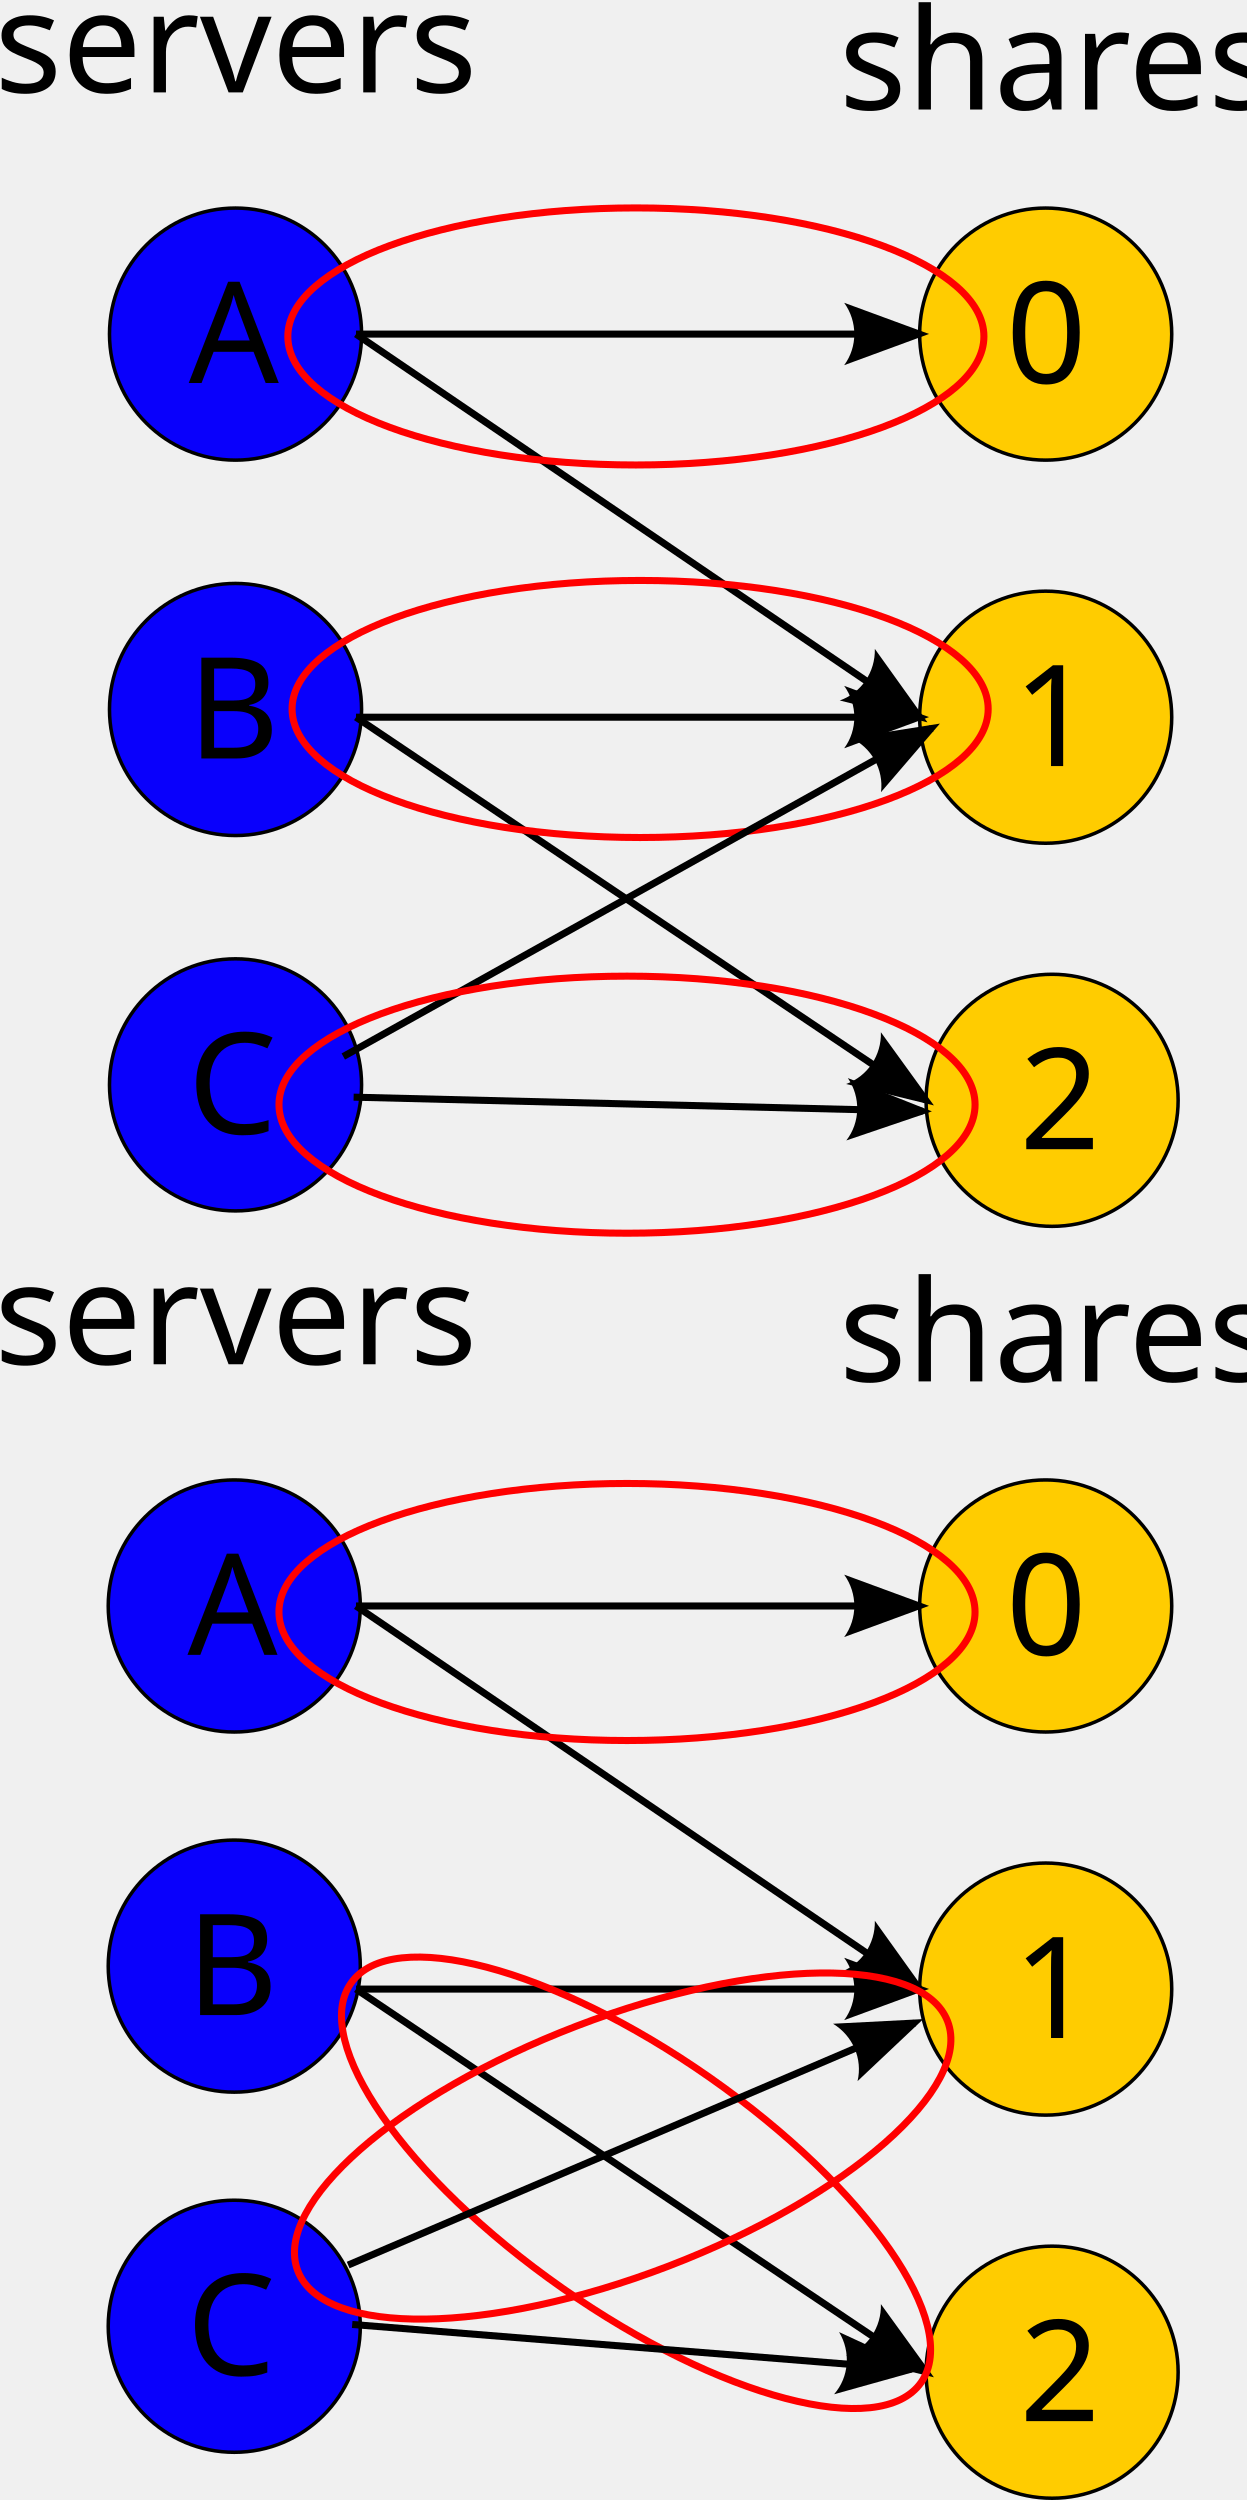
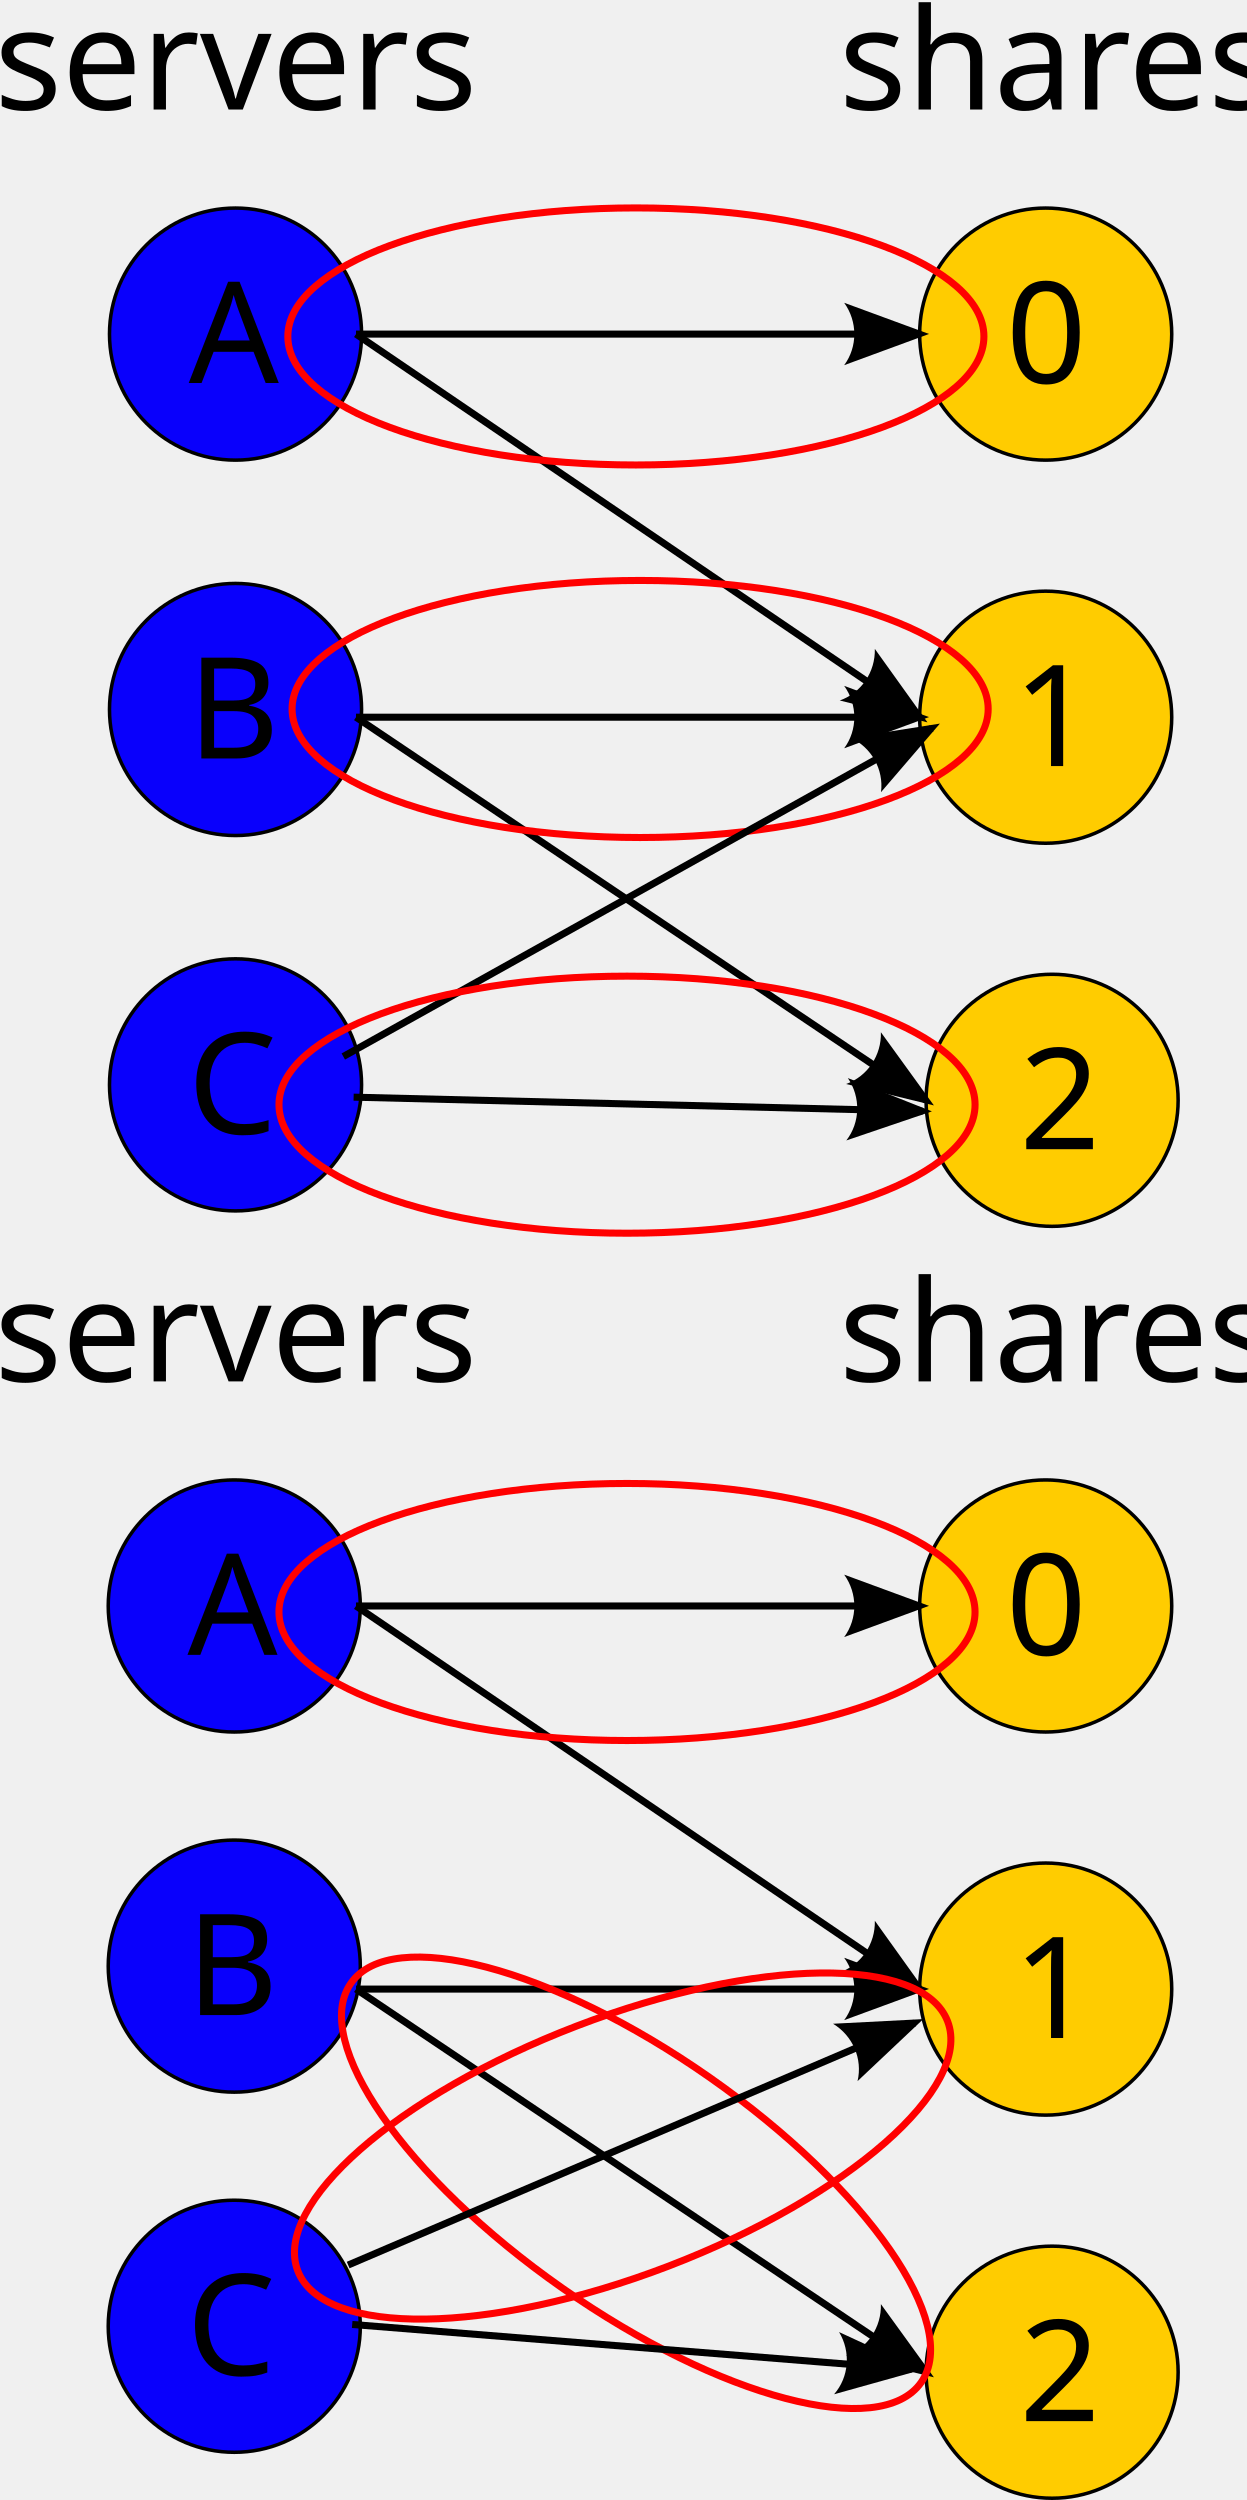
<svg xmlns="http://www.w3.org/2000/svg" width="176.643" height="354.19" id="svg5027" version="1.1">
  <defs id="defs5029">
    <marker orient="auto" refY="0" refX="0" id="Arrow2Lend" style="overflow:visible">
      <path id="path4141" style="fill-rule:evenodd;stroke-width:0.625;stroke-linejoin:round" d="M 8.719,4.034 -2.207,0.016 8.719,-4.002 c -1.745,2.372 -1.735,5.617 -6e-7,8.035 z" transform="matrix(-1.1,0,0,-1.1,-1.1,0)" />
    </marker>
    <marker style="overflow:visible" id="DistanceEnd" refX="0" refY="0" orient="auto">
      <g id="g2301">
        <path style="fill:none;stroke:#ffffff;stroke-width:1.15;stroke-linecap:square" d="M 0,0 -2,0" id="path2316" />
        <path style="fill:#000000;fill-rule:evenodd;stroke:none" d="M 0,0 -13,4 -9,0 -13,-4 0,0 Z" id="path2312" />
        <path style="fill:none;stroke:#000000;stroke-width:1;stroke-linecap:square" d="M 0,-4 0,40" id="path2314" />
      </g>
    </marker>
    <marker orient="auto" refY="0" refX="0" id="Arrow1Lend" style="overflow:visible">
      <path id="path4123" d="M 0,0 5,-5 -12.5,0 5,5 0,0 Z" style="fill-rule:evenodd;stroke:#000000;stroke-width:1pt" transform="matrix(-0.8,0,0,-0.8,-10,0)" />
    </marker>
    <marker orient="auto" refY="0" refX="0" id="marker5066" style="overflow:visible">
      <path id="path5068" d="M 0,0 5,-5 -12.5,0 5,5 0,0 Z" style="fill-rule:evenodd;stroke:#000000;stroke-width:1pt" transform="matrix(-0.8,0,0,-0.8,-10,0)" />
    </marker>
    <marker orient="auto" refY="0" refX="0" id="Arrow2Lend-0" style="overflow:visible">
      <path id="path4141-5" style="fill-rule:evenodd;stroke-width:0.625;stroke-linejoin:round" d="M 8.719,4.034 -2.207,0.016 8.719,-4.002 c -1.745,2.372 -1.735,5.617 -6e-7,8.035 z" transform="matrix(-1.1,0,0,-1.1,-1.1,0)" />
    </marker>
    <marker orient="auto" refY="0" refX="0" id="Arrow2Lend-5" style="overflow:visible">
      <path id="path4141-3" style="fill-rule:evenodd;stroke-width:0.625;stroke-linejoin:round" d="M 8.719,4.034 -2.207,0.016 8.719,-4.002 c -1.745,2.372 -1.735,5.617 -6e-7,8.035 z" transform="matrix(-1.1,0,0,-1.1,-1.1,0)" />
    </marker>
    <marker orient="auto" refY="0" refX="0" id="Arrow2Lend-7" style="overflow:visible">
      <path id="path4141-9" style="fill-rule:evenodd;stroke-width:0.625;stroke-linejoin:round" d="M 8.719,4.034 -2.207,0.016 8.719,-4.002 c -1.745,2.372 -1.735,5.617 -6e-7,8.035 z" transform="matrix(-1.1,0,0,-1.1,-1.1,0)" />
    </marker>
    <marker orient="auto" refY="0" refX="0" id="Arrow2Lend-9" style="overflow:visible">
      <path id="path4141-0" style="fill-rule:evenodd;stroke-width:0.625;stroke-linejoin:round" d="M 8.719,4.034 -2.207,0.016 8.719,-4.002 c -1.745,2.372 -1.735,5.617 -6e-7,8.035 z" transform="matrix(-1.1,0,0,-1.1,-1.1,0)" />
    </marker>
    <marker orient="auto" refY="0" refX="0" id="Arrow2Lend-3" style="overflow:visible">
      <path id="path4141-95" style="fill-rule:evenodd;stroke-width:0.625;stroke-linejoin:round" d="M 8.719,4.034 -2.207,0.016 8.719,-4.002 c -1.745,2.372 -1.735,5.617 -6e-7,8.035 z" transform="matrix(-1.1,0,0,-1.1,-1.1,0)" />
    </marker>
    <marker orient="auto" refY="0" refX="0" id="Arrow2Lend-96" style="overflow:visible">
      <path id="path4141-6" style="fill-rule:evenodd;stroke-width:0.625;stroke-linejoin:round" d="M 8.719,4.034 -2.207,0.016 8.719,-4.002 c -1.745,2.372 -1.735,5.617 -6e-7,8.035 z" transform="matrix(-1.1,0,0,-1.1,-1.1,0)" />
    </marker>
    <marker orient="auto" refY="0" refX="0" id="Arrow2Lend-96-2" style="overflow:visible">
      <path id="path4141-6-4" style="fill-rule:evenodd;stroke-width:0.625;stroke-linejoin:round" d="M 8.719,4.034 -2.207,0.016 8.719,-4.002 c -1.745,2.372 -1.735,5.617 -6e-7,8.035 z" transform="matrix(-1.1,0,0,-1.1,-1.1,0)" />
    </marker>
    <marker orient="auto" refY="0" refX="0" id="Arrow2Lend-96-4" style="overflow:visible">
      <path id="path4141-6-0" style="fill-rule:evenodd;stroke-width:0.625;stroke-linejoin:round" d="M 8.719,4.034 -2.207,0.016 8.719,-4.002 c -1.745,2.372 -1.735,5.617 -6e-7,8.035 z" transform="matrix(-1.1,0,0,-1.1,-1.1,0)" />
    </marker>
    <marker orient="auto" refY="0" refX="0" id="Arrow2Lend-97" style="overflow:visible">
      <path id="path4141-97" style="fill-rule:evenodd;stroke-width:0.625;stroke-linejoin:round" d="M 8.719,4.034 -2.207,0.016 8.719,-4.002 c -1.745,2.372 -1.735,5.617 -6e-7,8.035 z" transform="matrix(-1.1,0,0,-1.1,-1.1,0)" />
    </marker>
    <marker orient="auto" refY="0" refX="0" id="marker4356" style="overflow:visible">
      <path id="path4358" style="fill-rule:evenodd;stroke-width:0.625;stroke-linejoin:round" d="M 8.719,4.034 -2.207,0.016 8.719,-4.002 c -1.745,2.372 -1.735,5.617 -6e-7,8.035 z" transform="matrix(-1.1,0,0,-1.1,-1.1,0)" />
    </marker>
    <marker orient="auto" refY="0" refX="0" id="marker4360" style="overflow:visible">
      <path id="path4362" style="fill-rule:evenodd;stroke-width:0.625;stroke-linejoin:round" d="M 8.719,4.034 -2.207,0.016 8.719,-4.002 c -1.745,2.372 -1.735,5.617 -6e-7,8.035 z" transform="matrix(-1.1,0,0,-1.1,-1.1,0)" />
    </marker>
    <marker orient="auto" refY="0" refX="0" id="Arrow2Lend-1" style="overflow:visible">
      <path id="path4141-1" style="fill-rule:evenodd;stroke-width:0.625;stroke-linejoin:round" d="M 8.719,4.034 -2.207,0.016 8.719,-4.002 c -1.745,2.372 -1.735,5.617 -6e-7,8.035 z" transform="matrix(-1.1,0,0,-1.1,-1.1,0)" />
    </marker>
    <marker orient="auto" refY="0" refX="0" id="Arrow2Lend-96-29" style="overflow:visible">
      <path id="path4141-6-41" style="fill-rule:evenodd;stroke-width:0.625;stroke-linejoin:round" d="M 8.719,4.034 -2.207,0.016 8.719,-4.002 c -1.745,2.372 -1.735,5.617 -6e-7,8.035 z" transform="matrix(-1.1,0,0,-1.1,-1.1,0)" />
    </marker>
    <marker orient="auto" refY="0" refX="0" id="Arrow2Lend-6" style="overflow:visible">
      <path id="path4141-50" style="fill-rule:evenodd;stroke-width:0.625;stroke-linejoin:round" d="M 8.719,4.034 -2.207,0.016 8.719,-4.002 c -1.745,2.372 -1.735,5.617 -6e-7,8.035 z" transform="matrix(-1.1,0,0,-1.1,-1.1,0)" />
    </marker>
    <marker orient="auto" refY="0" refX="0" id="marker3891" style="overflow:visible">
      <path id="path3893" style="fill-rule:evenodd;stroke-width:0.625;stroke-linejoin:round" d="M 8.719,4.034 -2.207,0.016 8.719,-4.002 c -1.745,2.372 -1.735,5.617 -6e-7,8.035 z" transform="matrix(-1.1,0,0,-1.1,-1.1,0)" />
    </marker>
    <marker orient="auto" refY="0" refX="0" id="Arrow2Lend-1-2" style="overflow:visible">
      <path id="path4141-1-1" style="fill-rule:evenodd;stroke-width:0.625;stroke-linejoin:round" d="M 8.719,4.034 -2.207,0.016 8.719,-4.002 c -1.745,2.372 -1.735,5.617 -6e-7,8.035 z" transform="matrix(-1.1,0,0,-1.1,-1.1,0)" />
    </marker>
    <marker orient="auto" refY="0" refX="0" id="Arrow2Lend-96-29-0" style="overflow:visible">
      <path id="path4141-6-41-4" style="fill-rule:evenodd;stroke-width:0.625;stroke-linejoin:round" d="M 8.719,4.034 -2.207,0.016 8.719,-4.002 c -1.745,2.372 -1.735,5.617 -6e-7,8.035 z" transform="matrix(-1.1,0,0,-1.1,-1.1,0)" />
    </marker>
    <marker orient="auto" refY="0" refX="0" id="Arrow2Lend-6-3" style="overflow:visible">
      <path id="path4141-50-6" style="fill-rule:evenodd;stroke-width:0.625;stroke-linejoin:round" d="M 8.719,4.034 -2.207,0.016 8.719,-4.002 c -1.745,2.372 -1.735,5.617 -6e-7,8.035 z" transform="matrix(-1.1,0,0,-1.1,-1.1,0)" />
    </marker>
    <marker orient="auto" refY="0" refX="0" id="marker4579" style="overflow:visible">
      <path id="path4581" style="fill-rule:evenodd;stroke-width:0.625;stroke-linejoin:round" d="M 8.719,4.034 -2.207,0.016 8.719,-4.002 c -1.745,2.372 -1.735,5.617 -6e-7,8.035 z" transform="matrix(-1.1,0,0,-1.1,-1.1,0)" />
    </marker>
    <marker orient="auto" refY="0" refX="0" id="Arrow2Lend-1-2-4" style="overflow:visible">
      <path id="path4141-1-1-2" style="fill-rule:evenodd;stroke-width:0.625;stroke-linejoin:round" d="M 8.719,4.034 -2.207,0.016 8.719,-4.002 c -1.745,2.372 -1.735,5.617 -6e-7,8.035 z" transform="matrix(-1.1,0,0,-1.1,-1.1,0)" />
    </marker>
    <marker orient="auto" refY="0" refX="0" id="Arrow2Lend-96-29-4" style="overflow:visible">
      <path id="path4141-6-41-3" style="fill-rule:evenodd;stroke-width:0.625;stroke-linejoin:round" d="M 8.719,4.034 -2.207,0.016 8.719,-4.002 c -1.745,2.372 -1.735,5.617 -6e-7,8.035 z" transform="matrix(-1.1,0,0,-1.1,-1.1,0)" />
    </marker>
    <marker orient="auto" refY="0" refX="0" id="Arrow2Lend-6-2" style="overflow:visible">
      <path id="path4141-50-5" style="fill-rule:evenodd;stroke-width:0.625;stroke-linejoin:round" d="M 8.719,4.034 -2.207,0.016 8.719,-4.002 c -1.745,2.372 -1.735,5.617 -6e-7,8.035 z" transform="matrix(-1.1,0,0,-1.1,-1.1,0)" />
    </marker>
    <marker orient="auto" refY="0" refX="0" id="marker4579-9" style="overflow:visible">
      <path id="path4581-7" style="fill-rule:evenodd;stroke-width:0.625;stroke-linejoin:round" d="M 8.719,4.034 -2.207,0.016 8.719,-4.002 c -1.745,2.372 -1.735,5.617 -6e-7,8.035 z" transform="matrix(-1.1,0,0,-1.1,-1.1,0)" />
    </marker>
    <marker orient="auto" refY="0" refX="0" id="Arrow2Lend-1-2-1" style="overflow:visible">
      <path id="path4141-1-1-0" style="fill-rule:evenodd;stroke-width:0.625;stroke-linejoin:round" d="M 8.719,4.034 -2.207,0.016 8.719,-4.002 c -1.745,2.372 -1.735,5.617 -6e-7,8.035 z" transform="matrix(-1.1,0,0,-1.1,-1.1,0)" />
    </marker>
    <marker orient="auto" refY="0" refX="0" id="Arrow2Lend-96-29-7" style="overflow:visible">
      <path id="path4141-6-41-8" style="fill-rule:evenodd;stroke-width:0.625;stroke-linejoin:round" d="M 8.719,4.034 -2.207,0.016 8.719,-4.002 c -1.745,2.372 -1.735,5.617 -6e-7,8.035 z" transform="matrix(-1.1,0,0,-1.1,-1.1,0)" />
    </marker>
    <marker orient="auto" refY="0" refX="0" id="Arrow2Lend-6-1" style="overflow:visible">
      <path id="path4141-50-3" style="fill-rule:evenodd;stroke-width:0.625;stroke-linejoin:round" d="M 8.719,4.034 -2.207,0.016 8.719,-4.002 c -1.745,2.372 -1.735,5.617 -6e-7,8.035 z" transform="matrix(-1.1,0,0,-1.1,-1.1,0)" />
    </marker>
    <marker orient="auto" refY="0" refX="0" id="marker4579-7" style="overflow:visible">
      <path id="path4581-5" style="fill-rule:evenodd;stroke-width:0.625;stroke-linejoin:round" d="M 8.719,4.034 -2.207,0.016 8.719,-4.002 c -1.745,2.372 -1.735,5.617 -6e-7,8.035 z" transform="matrix(-1.1,0,0,-1.1,-1.1,0)" />
    </marker>
    <marker orient="auto" refY="0" refX="0" id="Arrow2Lend-1-2-44" style="overflow:visible">
      <path id="path4141-1-1-09" style="fill-rule:evenodd;stroke-width:0.625;stroke-linejoin:round" d="M 8.719,4.034 -2.207,0.016 8.719,-4.002 c -1.745,2.372 -1.735,5.617 -6e-7,8.035 z" transform="matrix(-1.1,0,0,-1.1,-1.1,0)" />
    </marker>
    <marker orient="auto" refY="0" refX="0" id="Arrow2Lend-96-29-9" style="overflow:visible">
      <path id="path4141-6-41-9" style="fill-rule:evenodd;stroke-width:0.625;stroke-linejoin:round" d="M 8.719,4.034 -2.207,0.016 8.719,-4.002 c -1.745,2.372 -1.735,5.617 -6e-7,8.035 z" transform="matrix(-1.1,0,0,-1.1,-1.1,0)" />
    </marker>
    <marker orient="auto" refY="0" refX="0" id="Arrow2Lend-6-25" style="overflow:visible">
      <path id="path4141-50-63" style="fill-rule:evenodd;stroke-width:0.625;stroke-linejoin:round" d="M 8.719,4.034 -2.207,0.016 8.719,-4.002 c -1.745,2.372 -1.735,5.617 -6e-7,8.035 z" transform="matrix(-1.1,0,0,-1.1,-1.1,0)" />
    </marker>
    <marker orient="auto" refY="0" refX="0" id="marker4579-3" style="overflow:visible">
      <path id="path4581-70" style="fill-rule:evenodd;stroke-width:0.625;stroke-linejoin:round" d="M 8.719,4.034 -2.207,0.016 8.719,-4.002 c -1.745,2.372 -1.735,5.617 -6e-7,8.035 z" transform="matrix(-1.1,0,0,-1.1,-1.1,0)" />
    </marker>
    <marker orient="auto" refY="0" refX="0" id="Arrow2Lend-1-2-13" style="overflow:visible">
      <path id="path4141-1-1-5" style="fill-rule:evenodd;stroke-width:0.625;stroke-linejoin:round" d="M 8.719,4.034 -2.207,0.016 8.719,-4.002 c -1.745,2.372 -1.735,5.617 -6e-7,8.035 z" transform="matrix(-1.1,0,0,-1.1,-1.1,0)" />
    </marker>
    <marker orient="auto" refY="0" refX="0" id="Arrow2Lend-96-29-9-2" style="overflow:visible">
      <path id="path4141-6-41-9-0" style="fill-rule:evenodd;stroke-width:0.625;stroke-linejoin:round" d="M 8.719,4.034 -2.207,0.016 8.719,-4.002 c -1.745,2.372 -1.735,5.617 -6e-7,8.035 z" transform="matrix(-1.1,0,0,-1.1,-1.1,0)" />
    </marker>
    <marker orient="auto" refY="0" refX="0" id="Arrow2Lend-6-25-9" style="overflow:visible">
      <path id="path4141-50-63-2" style="fill-rule:evenodd;stroke-width:0.625;stroke-linejoin:round" d="M 8.719,4.034 -2.207,0.016 8.719,-4.002 c -1.745,2.372 -1.735,5.617 -6e-7,8.035 z" transform="matrix(-1.1,0,0,-1.1,-1.1,0)" />
    </marker>
    <marker orient="auto" refY="0" refX="0" id="marker4956" style="overflow:visible">
      <path id="path4958" style="fill-rule:evenodd;stroke-width:0.625;stroke-linejoin:round" d="M 8.719,4.034 -2.207,0.016 8.719,-4.002 c -1.745,2.372 -1.735,5.617 -6e-7,8.035 z" transform="matrix(-1.1,0,0,-1.1,-1.1,0)" />
    </marker>
    <marker orient="auto" refY="0" refX="0" id="Arrow2Lend-1-2-13-8" style="overflow:visible">
      <path id="path4141-1-1-5-4" style="fill-rule:evenodd;stroke-width:0.625;stroke-linejoin:round" d="M 8.719,4.034 -2.207,0.016 8.719,-4.002 c -1.745,2.372 -1.735,5.617 -6e-7,8.035 z" transform="matrix(-1.1,0,0,-1.1,-1.1,0)" />
    </marker>
  </defs>
  <g id="layer2" transform="translate(211.9986,185.5671)" />
  <g id="layer1" transform="translate(120.0083,-197.1853)">
-     <text xml:space="preserve" style="font-style:normal;font-variant:normal;font-weight:normal;font-stretch:normal;font-size:20px;line-height:125%;font-family:Ubuntu;-inkscape-font-specification:Ubuntu;text-align:start;letter-spacing:0px;word-spacing:0px;writing-mode:lr-tb;text-anchor:start;fill:#000000;fill-opacity:1;stroke:none" x="-120.808" y="390.47" id="text4565-8-2-38">
-       <tspan id="tspan4567-1-1-6" x="-120.808" y="390.47">servers</tspan>
-       <tspan x="-120.808" y="415.47" id="tspan4569-0-9-1" />
+     <text xml:space="preserve" style="font-style:normal;font-variant:normal;font-weight:normal;font-stretch:normal;font-size:20px;line-height:125%;font-family:Ubuntu;-inkscape-font-specification:Ubuntu;text-align:start;letter-spacing:0px;word-spacing:0px;writing-mode:lr-tb;text-anchor:start;fill:#000000;fill-opacity:1;stroke:none" x="-120.808" y="392.9" id="text4565-8-2-38">
+       <tspan id="tspan4567-1-1-6" x="-120.808" y="392.9">servers</tspan>
+       <tspan x="-120.808" y="417.9" id="tspan4569-0-9-1" />
    </text>
    <text xml:space="preserve" style="font-style:normal;font-weight:normal;font-size:20px;line-height:125%;font-family:Sans;letter-spacing:0px;word-spacing:0px;fill:#000000;fill-opacity:1;stroke:none" x="-1.154" y="392.9" id="text4649-2-6-0">
      <tspan id="tspan4651-1-1-94" x="-1.154" y="392.9" style="font-style:normal;font-variant:normal;font-weight:normal;font-stretch:normal;font-size:20px;line-height:125%;font-family:Ubuntu;-inkscape-font-specification:Ubuntu;text-align:start;writing-mode:lr-tb;text-anchor:start">shares</tspan>
    </text>
    <g id="g3458-1-9" transform="translate(-212.9545,-5.722574)">
-       <circle r="17.857" cy="484.713" cx="241.095" id="path2985-4-0-5-98" style="fill:#ffcc00;fill-opacity:1;fill-rule:evenodd;stroke:#000000;stroke-width:0.5px;stroke-linecap:butt;stroke-linejoin:miter;stroke-opacity:1" d="m 258.952,484.713 a 17.857,17.857 0 0 1 -17.857,17.857 17.857,17.857 0 0 1 -17.857,-17.857 17.857,17.857 0 0 1 17.857,-17.857 17.857,17.857 0 0 1 17.857,17.857 z" />
+       <circle r="17.857" cy="484.713" cx="241.095" id="path2985-4-0-5-98" style="fill:#ffcc00;fill-opacity:1;fill-rule:evenodd;stroke:#000000;stroke-width:0.5px;stroke-linecap:butt;stroke-linejoin:miter;stroke-opacity:1" />
      <text id="text3856-09-1-65" y="491.643" x="236.475" style="font-style:normal;font-weight:normal;font-size:20px;line-height:125%;font-family:Sans;letter-spacing:0px;word-spacing:0px;fill:#000000;fill-opacity:1;stroke:none" xml:space="preserve">
        <tspan y="491.643" x="236.475" id="tspan3858-5-1-3" style="font-style:normal;font-variant:normal;font-weight:normal;font-stretch:normal;font-size:20px;line-height:125%;font-family:Ubuntu;-inkscape-font-specification:Ubuntu;text-align:start;writing-mode:lr-tb;text-anchor:start">1</tspan>
      </text>
    </g>
    <g id="g4610-3-8-44" transform="matrix(0.5,0,0,0.5,-128.3964,371.7018)">
-       <circle r="35.714" cy="233.076" cx="192.857" id="path2985-3-0-0-5" style="fill:#0900fc;fill-opacity:1;fill-rule:evenodd;stroke:#000000;stroke-width:1px;stroke-linecap:butt;stroke-linejoin:miter;stroke-opacity:1" transform="translate(-109.702,-25.00713)" d="m 228.571,233.076 a 35.714,35.714 0 0 1 -35.714,35.714 35.714,35.714 0 0 1 -35.714,-35.714 35.714,35.714 0 0 1 35.714,-35.714 35.714,35.714 0 0 1 35.714,35.714 z" />
+       <circle r="35.714" cy="233.076" cx="192.857" id="path2985-3-0-0-5" style="fill:#0900fc;fill-opacity:1;fill-rule:evenodd;stroke:#000000;stroke-width:1px;stroke-linecap:butt;stroke-linejoin:miter;stroke-opacity:1" transform="translate(-109.702,-25.00713)" />
      <text id="text3832-9-1-8" y="221.949" x="69.595" style="font-style:normal;font-weight:normal;font-size:40px;line-height:125%;font-family:Sans;letter-spacing:0px;word-spacing:0px;fill:#000000;fill-opacity:1;stroke:none" xml:space="preserve">
        <tspan y="221.949" x="69.595" id="tspan3834-3-9-21" style="font-style:normal;font-variant:normal;font-weight:normal;font-stretch:normal;font-size:40px;line-height:125%;font-family:Ubuntu;-inkscape-font-specification:Ubuntu;text-align:start;writing-mode:lr-tb;text-anchor:start">B</tspan>
      </text>
    </g>
    <g id="g4593-5-8-2" transform="matrix(0.5,0,0,0.5,-87.23468,376.1895)">
-       <circle r="35.714" cy="233.076" cx="192.857" id="path2985-4-3-1-9-5" style="fill:#ffcc00;fill-opacity:1;fill-rule:evenodd;stroke:#000000;stroke-width:1px;stroke-linecap:butt;stroke-linejoin:miter;stroke-opacity:1" transform="translate(37.89307,-136.0283)" d="m 228.571,233.076 a 35.714,35.714 0 0 1 -35.714,35.714 35.714,35.714 0 0 1 -35.714,-35.714 35.714,35.714 0 0 1 35.714,-35.714 35.714,35.714 0 0 1 35.714,35.714 z" />
+       <circle r="35.714" cy="233.076" cx="192.857" id="path2985-4-3-1-9-5" style="fill:#ffcc00;fill-opacity:1;fill-rule:evenodd;stroke:#000000;stroke-width:1px;stroke-linecap:butt;stroke-linejoin:miter;stroke-opacity:1" transform="translate(37.89307,-136.0283)" />
      <g transform="translate(-142.8149,-435.9946)" id="g3975-1-1-04">
        <text xml:space="preserve" style="font-style:normal;font-weight:normal;font-size:40px;line-height:125%;font-family:Sans;letter-spacing:0px;word-spacing:0px;fill:#000000;fill-opacity:1;stroke:none" x="362.285" y="546.923" id="text3852-0-7-9">
          <tspan id="tspan3854-2-4-4" x="362.285" y="546.923" style="font-style:normal;font-variant:normal;font-weight:normal;font-stretch:normal;font-size:40px;line-height:125%;font-family:Ubuntu;-inkscape-font-specification:Ubuntu;text-align:start;writing-mode:lr-tb;text-anchor:start">0</tspan>
        </text>
      </g>
    </g>
    <g id="g4602-7-7-3-9" transform="matrix(0.5,0,0,0.5,-105.9194,429.6478)">
-       <circle r="35.714" cy="233.076" cx="192.857" id="path2985-4-35-8-8-9" style="fill:#ffcc00;fill-opacity:1;fill-rule:evenodd;stroke:#000000;stroke-width:1px;stroke-linecap:butt;stroke-linejoin:miter;stroke-opacity:1" transform="translate(77.07828,-25.83621)" d="m 228.571,233.076 a 35.714,35.714 0 0 1 -35.714,35.714 35.714,35.714 0 0 1 -35.714,-35.714 35.714,35.714 0 0 1 35.714,-35.714 35.714,35.714 0 0 1 35.714,35.714 z" />
+       <circle r="35.714" cy="233.076" cx="192.857" id="path2985-4-35-8-8-9" style="fill:#ffcc00;fill-opacity:1;fill-rule:evenodd;stroke:#000000;stroke-width:1px;stroke-linecap:butt;stroke-linejoin:miter;stroke-opacity:1" transform="translate(77.07828,-25.83621)" />
      <text id="text3856-0-6-8-9" y="221.1" x="260.695" style="font-style:normal;font-weight:normal;font-size:40px;line-height:125%;font-family:Sans;letter-spacing:0px;word-spacing:0px;fill:#000000;fill-opacity:1;stroke:none" xml:space="preserve">
        <tspan y="221.1" x="260.695" id="tspan3858-9-4-4-9" style="font-style:normal;font-variant:normal;font-weight:normal;font-stretch:normal;font-size:40px;line-height:125%;font-family:Ubuntu;-inkscape-font-specification:Ubuntu;text-align:start;writing-mode:lr-tb;text-anchor:start">2</tspan>
      </text>
    </g>
    <g id="g4584-3-5-7" transform="matrix(0.5,0,0,0.5,-129.5073,376.1895)">
-       <circle r="35.714" cy="233.076" cx="192.857" transform="translate(-107.4802,-136.0283)" id="path2985-45-1-5" style="fill:#0900fc;fill-opacity:1;fill-rule:evenodd;stroke:#000000;stroke-width:1px;stroke-linecap:butt;stroke-linejoin:miter;stroke-opacity:1" d="m 228.571,233.076 a 35.714,35.714 0 0 1 -35.714,35.714 35.714,35.714 0 0 1 -35.714,-35.714 35.714,35.714 0 0 1 35.714,-35.714 35.714,35.714 0 0 1 35.714,35.714 z" />
+       <circle r="35.714" cy="233.076" cx="192.857" transform="translate(-107.4802,-136.0283)" id="path2985-45-1-5" style="fill:#0900fc;fill-opacity:1;fill-rule:evenodd;stroke:#000000;stroke-width:1px;stroke-linecap:butt;stroke-linejoin:miter;stroke-opacity:1" />
      <text id="text3828-9-8-0" y="110.908" x="72.117" style="font-style:normal;font-variant:normal;font-weight:normal;font-stretch:normal;font-size:40px;line-height:125%;font-family:Ubuntu;-inkscape-font-specification:Ubuntu;text-align:start;letter-spacing:0px;word-spacing:0px;writing-mode:lr-tb;text-anchor:start;fill:#000000;fill-opacity:1;stroke:none" xml:space="preserve">
        <tspan y="110.908" x="72.117" id="tspan3830-7-9-8">A</tspan>
      </text>
    </g>
    <path style="fill:none;fill-rule:evenodd;stroke:#000000;stroke-width:1px;stroke-linecap:butt;stroke-linejoin:miter;stroke-opacity:1" d="m 28.14,424.714 0,0" id="path6709" />
    <path style="fill:none;fill-rule:evenodd;stroke:#000000;stroke-width:1px;stroke-linecap:butt;stroke-linejoin:miter;stroke-opacity:1" d="m 28.14,424.714 0,0" id="path6711" />
    <path style="fill:none;fill-rule:evenodd;stroke:#000000;stroke-width:1px;stroke-linecap:butt;stroke-linejoin:miter;stroke-opacity:1;marker-end:url(#Arrow2Lend)" d="m -69.57,424.714 79.853,0" id="path6723" />
    <path style="fill:none;fill-rule:evenodd;stroke:#000000;stroke-width:1px;stroke-linecap:butt;stroke-linejoin:miter;stroke-opacity:1;marker-end:url(#Arrow2Lend)" d="m -69.57,478.991 79.853,-2e-5" id="path6729" />
    <path style="fill:none;fill-rule:evenodd;stroke:#000000;stroke-width:1px;stroke-linecap:butt;stroke-linejoin:miter;stroke-opacity:1;marker-end:url(#Arrow2Lend)" d="m -69.57,424.714 79.853,54.277" id="path6731" />
    <path style="fill:none;fill-rule:evenodd;stroke:#000000;stroke-width:1px;stroke-linecap:butt;stroke-linejoin:miter;stroke-opacity:1;marker-end:url(#Arrow2Lend)" d="M -69.57,478.991 11.191,533.268" id="path6733" />
-     <text xml:space="preserve" style="font-style:normal;font-variant:normal;font-weight:normal;font-stretch:normal;font-size:20px;line-height:125%;font-family:Ubuntu;-inkscape-font-specification:Ubuntu;text-align:start;letter-spacing:0px;word-spacing:0px;writing-mode:lr-tb;text-anchor:start;fill:#000000;fill-opacity:1;stroke:none" x="-120.808" y="210.275" id="text4565-8-2-38-90">
-       <tspan id="tspan4567-1-1-6-3" x="-120.808" y="210.275">servers</tspan>
-       <tspan x="-120.808" y="235.275" id="tspan4569-0-9-1-8" />
+     <text xml:space="preserve" style="font-style:normal;font-variant:normal;font-weight:normal;font-stretch:normal;font-size:20px;line-height:125%;font-family:Ubuntu;-inkscape-font-specification:Ubuntu;text-align:start;letter-spacing:0px;word-spacing:0px;writing-mode:lr-tb;text-anchor:start;fill:#000000;fill-opacity:1;stroke:none" x="-120.808" y="212.705" id="text4565-8-2-38-90">
+       <tspan id="tspan4567-1-1-6-3" x="-120.808" y="212.705">servers</tspan>
+       <tspan x="-120.808" y="237.705" id="tspan4569-0-9-1-8" />
    </text>
    <text xml:space="preserve" style="font-style:normal;font-weight:normal;font-size:20px;line-height:125%;font-family:Sans;letter-spacing:0px;word-spacing:0px;fill:#000000;fill-opacity:1;stroke:none" x="-1.154" y="212.705" id="text4649-2-6-0-1">
      <tspan id="tspan4651-1-1-94-7" x="-1.154" y="212.705" style="font-style:normal;font-variant:normal;font-weight:normal;font-stretch:normal;font-size:20px;line-height:125%;font-family:Ubuntu;-inkscape-font-specification:Ubuntu;text-align:start;writing-mode:lr-tb;text-anchor:start">shares</tspan>
    </text>
    <g id="g3458-1-9-2" transform="translate(-212.9545,-185.9175)">
-       <circle r="17.857" cy="484.713" cx="241.095" id="path2985-4-0-5-98-0" style="fill:#ffcc00;fill-opacity:1;fill-rule:evenodd;stroke:#000000;stroke-width:0.5px;stroke-linecap:butt;stroke-linejoin:miter;stroke-opacity:1" d="m 258.952,484.713 a 17.857,17.857 0 0 1 -17.857,17.857 17.857,17.857 0 0 1 -17.857,-17.857 17.857,17.857 0 0 1 17.857,-17.857 17.857,17.857 0 0 1 17.857,17.857 z" />
+       <circle r="17.857" cy="484.713" cx="241.095" id="path2985-4-0-5-98-0" style="fill:#ffcc00;fill-opacity:1;fill-rule:evenodd;stroke:#000000;stroke-width:0.5px;stroke-linecap:butt;stroke-linejoin:miter;stroke-opacity:1" />
      <text id="text3856-09-1-65-5" y="491.643" x="236.475" style="font-style:normal;font-weight:normal;font-size:20px;line-height:125%;font-family:Sans;letter-spacing:0px;word-spacing:0px;fill:#000000;fill-opacity:1;stroke:none" xml:space="preserve">
        <tspan y="491.643" x="236.475" id="tspan3858-5-1-3-7" style="font-style:normal;font-variant:normal;font-weight:normal;font-stretch:normal;font-size:20px;line-height:125%;font-family:Ubuntu;-inkscape-font-specification:Ubuntu;text-align:start;writing-mode:lr-tb;text-anchor:start">1</tspan>
      </text>
    </g>
    <g id="g4610-3-8-44-4" transform="matrix(0.5,0,0,0.5,-128.2172,193.6674)">
-       <circle r="35.714" cy="233.076" cx="192.857" id="path2985-3-0-0-5-41" style="fill:#0900fc;fill-opacity:1;fill-rule:evenodd;stroke:#000000;stroke-width:1px;stroke-linecap:butt;stroke-linejoin:miter;stroke-opacity:1" transform="translate(-109.702,-25.00713)" d="m 228.571,233.076 a 35.714,35.714 0 0 1 -35.714,35.714 35.714,35.714 0 0 1 -35.714,-35.714 35.714,35.714 0 0 1 35.714,-35.714 35.714,35.714 0 0 1 35.714,35.714 z" />
+       <circle r="35.714" cy="233.076" cx="192.857" id="path2985-3-0-0-5-41" style="fill:#0900fc;fill-opacity:1;fill-rule:evenodd;stroke:#000000;stroke-width:1px;stroke-linecap:butt;stroke-linejoin:miter;stroke-opacity:1" transform="translate(-109.702,-25.00713)" />
      <text id="text3832-9-1-8-3" y="221.949" x="69.595" style="font-style:normal;font-weight:normal;font-size:40px;line-height:125%;font-family:Sans;letter-spacing:0px;word-spacing:0px;fill:#000000;fill-opacity:1;stroke:none" xml:space="preserve">
        <tspan y="221.949" x="69.595" id="tspan3834-3-9-21-5" style="font-style:normal;font-variant:normal;font-weight:normal;font-stretch:normal;font-size:40px;line-height:125%;font-family:Ubuntu;-inkscape-font-specification:Ubuntu;text-align:start;writing-mode:lr-tb;text-anchor:start">B</tspan>
      </text>
    </g>
    <g id="g4593-5-8-2-8" transform="matrix(0.5,0,0,0.5,-87.23468,195.9946)">
-       <circle r="35.714" cy="233.076" cx="192.857" id="path2985-4-3-1-9-5-5" style="fill:#ffcc00;fill-opacity:1;fill-rule:evenodd;stroke:#000000;stroke-width:1px;stroke-linecap:butt;stroke-linejoin:miter;stroke-opacity:1" transform="translate(37.89307,-136.0283)" d="m 228.571,233.076 a 35.714,35.714 0 0 1 -35.714,35.714 35.714,35.714 0 0 1 -35.714,-35.714 35.714,35.714 0 0 1 35.714,-35.714 35.714,35.714 0 0 1 35.714,35.714 z" />
+       <circle r="35.714" cy="233.076" cx="192.857" id="path2985-4-3-1-9-5-5" style="fill:#ffcc00;fill-opacity:1;fill-rule:evenodd;stroke:#000000;stroke-width:1px;stroke-linecap:butt;stroke-linejoin:miter;stroke-opacity:1" transform="translate(37.89307,-136.0283)" />
      <g transform="translate(-142.8149,-435.9946)" id="g3975-1-1-04-6">
        <text xml:space="preserve" style="font-style:normal;font-weight:normal;font-size:40px;line-height:125%;font-family:Sans;letter-spacing:0px;word-spacing:0px;fill:#000000;fill-opacity:1;stroke:none" x="362.285" y="546.923" id="text3852-0-7-9-8">
          <tspan id="tspan3854-2-4-4-1" x="362.285" y="546.923" style="font-style:normal;font-variant:normal;font-weight:normal;font-stretch:normal;font-size:40px;line-height:125%;font-family:Ubuntu;-inkscape-font-specification:Ubuntu;text-align:start;writing-mode:lr-tb;text-anchor:start">0</tspan>
        </text>
      </g>
    </g>
    <g id="g4602-7-7-3-9-7" transform="matrix(0.5,0,0,0.5,-105.9194,249.4528)">
-       <circle r="35.714" cy="233.076" cx="192.857" id="path2985-4-35-8-8-9-3" style="fill:#ffcc00;fill-opacity:1;fill-rule:evenodd;stroke:#000000;stroke-width:1px;stroke-linecap:butt;stroke-linejoin:miter;stroke-opacity:1" transform="translate(77.07828,-25.83621)" d="m 228.571,233.076 a 35.714,35.714 0 0 1 -35.714,35.714 35.714,35.714 0 0 1 -35.714,-35.714 35.714,35.714 0 0 1 35.714,-35.714 35.714,35.714 0 0 1 35.714,35.714 z" />
+       <circle r="35.714" cy="233.076" cx="192.857" id="path2985-4-35-8-8-9-3" style="fill:#ffcc00;fill-opacity:1;fill-rule:evenodd;stroke:#000000;stroke-width:1px;stroke-linecap:butt;stroke-linejoin:miter;stroke-opacity:1" transform="translate(77.07828,-25.83621)" />
      <text id="text3856-0-6-8-9-9" y="221.1" x="260.695" style="font-style:normal;font-weight:normal;font-size:40px;line-height:125%;font-family:Sans;letter-spacing:0px;word-spacing:0px;fill:#000000;fill-opacity:1;stroke:none" xml:space="preserve">
        <tspan y="221.1" x="260.695" id="tspan3858-9-4-4-9-1" style="font-style:normal;font-variant:normal;font-weight:normal;font-stretch:normal;font-size:40px;line-height:125%;font-family:Ubuntu;-inkscape-font-specification:Ubuntu;text-align:start;writing-mode:lr-tb;text-anchor:start">2</tspan>
      </text>
    </g>
    <g id="g4584-3-5-7-5" transform="matrix(0.5,0,0,0.5,-129.3281,195.9946)">
-       <circle r="35.714" cy="233.076" cx="192.857" transform="translate(-107.4802,-136.0283)" id="path2985-45-1-5-9" style="fill:#0900fc;fill-opacity:1;fill-rule:evenodd;stroke:#000000;stroke-width:1px;stroke-linecap:butt;stroke-linejoin:miter;stroke-opacity:1" d="m 228.571,233.076 a 35.714,35.714 0 0 1 -35.714,35.714 35.714,35.714 0 0 1 -35.714,-35.714 35.714,35.714 0 0 1 35.714,-35.714 35.714,35.714 0 0 1 35.714,35.714 z" />
+       <circle r="35.714" cy="233.076" cx="192.857" transform="translate(-107.4802,-136.0283)" id="path2985-45-1-5-9" style="fill:#0900fc;fill-opacity:1;fill-rule:evenodd;stroke:#000000;stroke-width:1px;stroke-linecap:butt;stroke-linejoin:miter;stroke-opacity:1" />
      <text id="text3828-9-8-0-4" y="110.908" x="72.117" style="font-style:normal;font-variant:normal;font-weight:normal;font-stretch:normal;font-size:40px;line-height:125%;font-family:Ubuntu;-inkscape-font-specification:Ubuntu;text-align:start;letter-spacing:0px;word-spacing:0px;writing-mode:lr-tb;text-anchor:start;fill:#000000;fill-opacity:1;stroke:none" xml:space="preserve">
        <tspan y="110.908" x="72.117" id="tspan3830-7-9-8-3">A</tspan>
      </text>
    </g>
    <path style="fill:none;fill-rule:evenodd;stroke:#000000;stroke-width:1px;stroke-linecap:butt;stroke-linejoin:miter;stroke-opacity:1;marker-end:url(#Arrow2Lend)" d="m -69.57,244.519 79.853,0" id="path7191" />
    <path style="fill:none;fill-rule:evenodd;stroke:#000000;stroke-width:1px;stroke-linecap:butt;stroke-linejoin:miter;stroke-opacity:1;marker-end:url(#Arrow2Lend)" d="m -69.57,298.796 79.853,-2e-5" id="path7193" />
    <path style="fill:none;fill-rule:evenodd;stroke:#000000;stroke-width:1px;stroke-linecap:butt;stroke-linejoin:miter;stroke-opacity:1;marker-end:url(#Arrow2Lend)" d="m -69.57,244.519 79.853,54.277" id="path7195" />
    <path style="fill:none;fill-rule:evenodd;stroke:#000000;stroke-width:1px;stroke-linecap:butt;stroke-linejoin:miter;stroke-opacity:1;marker-end:url(#Arrow2Lend)" d="m -69.57,298.796 80.761,54.277" id="path7197" />
-     <ellipse style="fill:none;fill-opacity:1;stroke:#ff0000;stroke-width:1;stroke-linecap:butt;stroke-miterlimit:4;stroke-dasharray:none;stroke-opacity:1" id="path3525" cx="-29.92" cy="244.852" rx="49.309" ry="18.21" d="m 19.39,244.852 a 49.309,18.21 0 0 1 -49.309,18.21 49.309,18.21 0 0 1 -49.309,-18.21 49.309,18.21 0 0 1 49.309,-18.21 49.309,18.21 0 0 1 49.309,18.21 z" />
-     <ellipse style="fill:none;fill-opacity:1;stroke:#ff0000;stroke-width:1;stroke-linecap:butt;stroke-miterlimit:4;stroke-dasharray:none;stroke-opacity:1" id="path3525-9" cx="-29.317" cy="297.631" rx="49.309" ry="18.21" d="m 19.992,297.631 a 49.309,18.21 0 0 1 -49.309,18.21 49.309,18.21 0 0 1 -49.309,-18.21 49.309,18.21 0 0 1 49.309,-18.21 49.309,18.21 0 0 1 49.309,18.21 z" />
-     <ellipse style="fill:none;fill-opacity:1;stroke:#ff0000;stroke-width:1;stroke-linecap:butt;stroke-miterlimit:4;stroke-dasharray:none;stroke-opacity:1" id="path3525-0" cx="-31.177" cy="425.566" rx="49.309" ry="18.21" d="m 18.132,425.566 a 49.309,18.21 0 0 1 -49.309,18.21 49.309,18.21 0 0 1 -49.309,-18.21 49.309,18.21 0 0 1 49.309,-18.21 49.309,18.21 0 0 1 49.309,18.21 z" />
-     <ellipse style="fill:none;fill-opacity:1;stroke:#ff0000;stroke-width:1;stroke-linecap:butt;stroke-miterlimit:4;stroke-dasharray:none;stroke-opacity:1" id="path3525-4" cx="265.99" cy="431.995" rx="49.309" ry="18.21" transform="matrix(0.819152,0.5735764,-0.5735764,0.819152,0,0)" d="m 315.3,431.995 a 49.309,18.21 0 0 1 -49.309,18.21 49.309,18.21 0 0 1 -49.309,-18.21 49.309,18.21 0 0 1 49.309,-18.21 49.309,18.21 0 0 1 49.309,18.21 z" />
+     <ellipse style="fill:none;fill-opacity:1;stroke:#ff0000;stroke-width:1;stroke-linecap:butt;stroke-miterlimit:4;stroke-dasharray:none;stroke-opacity:1" id="path3525" cx="-29.92" cy="244.852" rx="49.309" ry="18.21" />
+     <ellipse style="fill:none;fill-opacity:1;stroke:#ff0000;stroke-width:1;stroke-linecap:butt;stroke-miterlimit:4;stroke-dasharray:none;stroke-opacity:1" id="path3525-9" cx="-29.317" cy="297.631" rx="49.309" ry="18.21" />
+     <ellipse style="fill:none;fill-opacity:1;stroke:#ff0000;stroke-width:1;stroke-linecap:butt;stroke-miterlimit:4;stroke-dasharray:none;stroke-opacity:1" id="path3525-0" cx="-31.177" cy="425.566" rx="49.309" ry="18.21" />
+     <ellipse style="fill:none;fill-opacity:1;stroke:#ff0000;stroke-width:1;stroke-linecap:butt;stroke-miterlimit:4;stroke-dasharray:none;stroke-opacity:1" id="path3525-4" cx="265.99" cy="431.995" rx="49.309" ry="18.21" transform="rotate(35)" />
    <g id="g4610-3-8-44-4-0" transform="matrix(0.5,0,0,0.5,-128.2172,246.8507)">
-       <circle r="35.714" cy="233.076" cx="192.857" id="path2985-3-0-0-5-41-2" style="fill:#0900fc;fill-opacity:1;fill-rule:evenodd;stroke:#000000;stroke-width:1px;stroke-linecap:butt;stroke-linejoin:miter;stroke-opacity:1" transform="translate(-109.702,-25.00713)" d="m 228.571,233.076 a 35.714,35.714 0 0 1 -35.714,35.714 35.714,35.714 0 0 1 -35.714,-35.714 35.714,35.714 0 0 1 35.714,-35.714 35.714,35.714 0 0 1 35.714,35.714 z" />
+       <circle r="35.714" cy="233.076" cx="192.857" id="path2985-3-0-0-5-41-2" style="fill:#0900fc;fill-opacity:1;fill-rule:evenodd;stroke:#000000;stroke-width:1px;stroke-linecap:butt;stroke-linejoin:miter;stroke-opacity:1" transform="translate(-109.702,-25.00713)" />
      <text id="text3832-9-1-8-3-4" y="221.949" x="69.595" style="font-style:normal;font-weight:normal;font-size:40px;line-height:125%;font-family:Sans;letter-spacing:0px;word-spacing:0px;fill:#000000;fill-opacity:1;stroke:none" xml:space="preserve">
        <tspan y="221.949" x="69.595" id="tspan3834-3-9-21-5-3" style="font-style:normal;font-variant:normal;font-weight:normal;font-stretch:normal;font-size:40px;line-height:125%;font-family:Ubuntu;-inkscape-font-specification:Ubuntu;text-align:start;writing-mode:lr-tb;text-anchor:start">C</tspan>
        <tspan y="271.949" x="69.595" style="font-style:normal;font-variant:normal;font-weight:normal;font-stretch:normal;font-size:40px;line-height:125%;font-family:Ubuntu;-inkscape-font-specification:Ubuntu;text-align:start;writing-mode:lr-tb;text-anchor:start" id="tspan3837" />
      </text>
    </g>
    <g id="g4610-3-8-44-4-0-1" transform="matrix(0.5,0,0,0.5,-128.3964,422.7246)">
-       <circle r="35.714" cy="233.076" cx="192.857" id="path2985-3-0-0-5-41-2-3" style="fill:#0900fc;fill-opacity:1;fill-rule:evenodd;stroke:#000000;stroke-width:1px;stroke-linecap:butt;stroke-linejoin:miter;stroke-opacity:1" transform="translate(-109.702,-25.00713)" d="m 228.571,233.076 a 35.714,35.714 0 0 1 -35.714,35.714 35.714,35.714 0 0 1 -35.714,-35.714 35.714,35.714 0 0 1 35.714,-35.714 35.714,35.714 0 0 1 35.714,35.714 z" />
+       <circle r="35.714" cy="233.076" cx="192.857" id="path2985-3-0-0-5-41-2-3" style="fill:#0900fc;fill-opacity:1;fill-rule:evenodd;stroke:#000000;stroke-width:1px;stroke-linecap:butt;stroke-linejoin:miter;stroke-opacity:1" transform="translate(-109.702,-25.00713)" />
      <text id="text3832-9-1-8-3-4-8" y="221.949" x="69.595" style="font-style:normal;font-weight:normal;font-size:40px;line-height:125%;font-family:Sans;letter-spacing:0px;word-spacing:0px;fill:#000000;fill-opacity:1;stroke:none" xml:space="preserve">
        <tspan y="221.949" x="69.595" id="tspan3834-3-9-21-5-3-1" style="font-style:normal;font-variant:normal;font-weight:normal;font-stretch:normal;font-size:40px;line-height:125%;font-family:Ubuntu;-inkscape-font-specification:Ubuntu;text-align:start;writing-mode:lr-tb;text-anchor:start">C</tspan>
        <tspan y="271.949" x="69.595" style="font-style:normal;font-variant:normal;font-weight:normal;font-stretch:normal;font-size:40px;line-height:125%;font-family:Ubuntu;-inkscape-font-specification:Ubuntu;text-align:start;writing-mode:lr-tb;text-anchor:start" id="tspan3837-0" />
      </text>
    </g>
    <path style="fill:none;fill-rule:evenodd;stroke:#000000;stroke-width:1px;stroke-linecap:butt;stroke-linejoin:miter;stroke-opacity:1;marker-end:url(#Arrow2Lend)" d="M -71.371,346.867 12.002,300.363" id="path4915" />
    <path style="fill:none;fill-rule:evenodd;stroke:#000000;stroke-width:1px;stroke-linecap:butt;stroke-linejoin:miter;stroke-opacity:1;marker-end:url(#Arrow2Lend)" d="m -69.909,352.626 80.599,1.998" id="path4917" />
    <path style="fill:none;fill-rule:evenodd;stroke:#000000;stroke-width:1px;stroke-linecap:butt;stroke-linejoin:miter;stroke-opacity:1;marker-end:url(#Arrow2Lend)" d="M -70.683,518.087 9.587,483.78" id="path4919" />
    <path style="fill:none;fill-rule:evenodd;stroke:#000000;stroke-width:1px;stroke-linecap:butt;stroke-linejoin:miter;stroke-opacity:1;marker-end:url(#Arrow2Lend)" d="M -70.11,526.506 9.171,532.862" id="path4921" />
-     <ellipse style="fill:none;fill-opacity:1;stroke:#ff0000;stroke-width:1;stroke-linecap:butt;stroke-miterlimit:4;stroke-dasharray:none;stroke-opacity:1" id="path3525-1" cx="-31.174" cy="353.692" rx="49.309" ry="18.21" d="m 18.136,353.692 a 49.309,18.21 0 0 1 -49.309,18.21 49.309,18.21 0 0 1 -49.309,-18.21 49.309,18.21 0 0 1 49.309,-18.21 49.309,18.21 0 0 1 49.309,18.21 z" />
-     <ellipse style="fill:none;fill-opacity:1;stroke:#ff0000;stroke-width:1;stroke-linecap:butt;stroke-miterlimit:4;stroke-dasharray:none;stroke-opacity:1" id="path3525-0-1" cx="-209.302" cy="456.545" rx="49.309" ry="18.21" transform="matrix(0.9335804,-0.3583679,0.3583679,0.9335804,0,0)" d="m -159.993,456.545 a 49.309,18.21 0 0 1 -49.309,18.21 49.309,18.21 0 0 1 -49.309,-18.21 49.309,18.21 0 0 1 49.309,-18.21 49.309,18.21 0 0 1 49.309,18.21 z" />
+     <ellipse style="fill:none;fill-opacity:1;stroke:#ff0000;stroke-width:1;stroke-linecap:butt;stroke-miterlimit:4;stroke-dasharray:none;stroke-opacity:1" id="path3525-1" cx="-31.174" cy="353.692" rx="49.309" ry="18.21" />
+     <ellipse style="fill:none;fill-opacity:1;stroke:#ff0000;stroke-width:1;stroke-linecap:butt;stroke-miterlimit:4;stroke-dasharray:none;stroke-opacity:1" id="path3525-0-1" cx="-209.302" cy="456.545" rx="49.309" ry="18.21" transform="rotate(-21)" />
  </g>
</svg>
